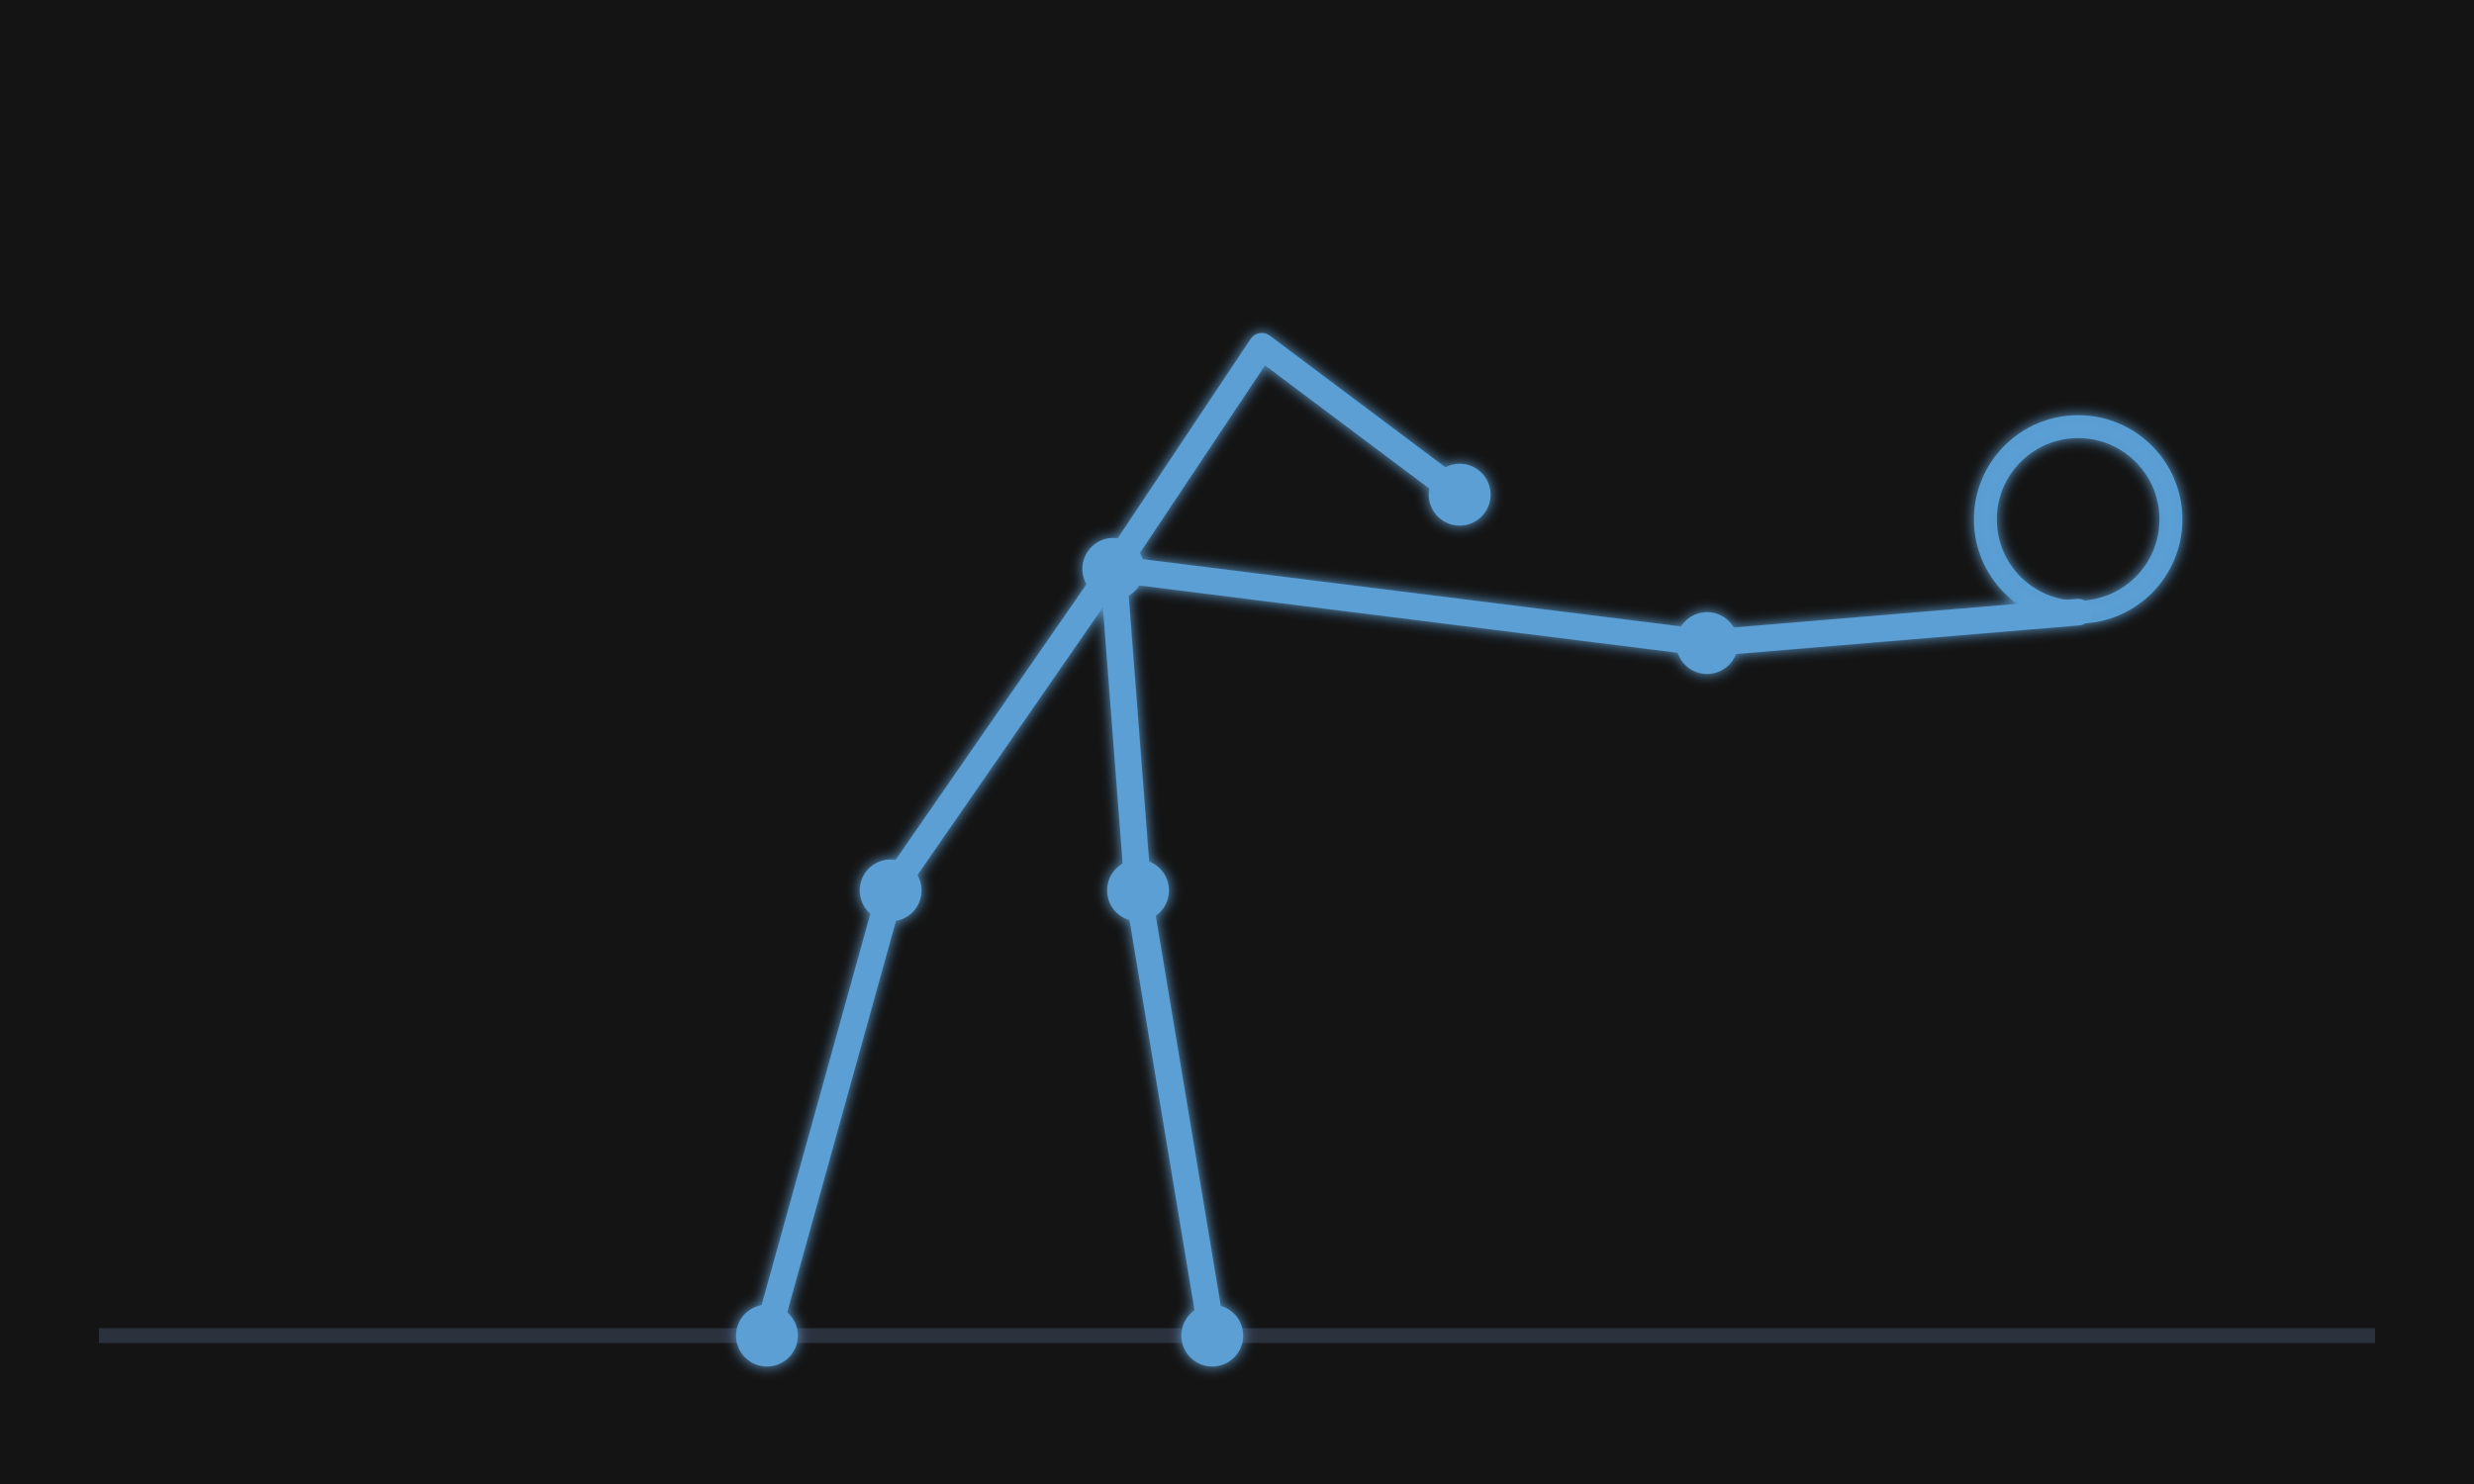
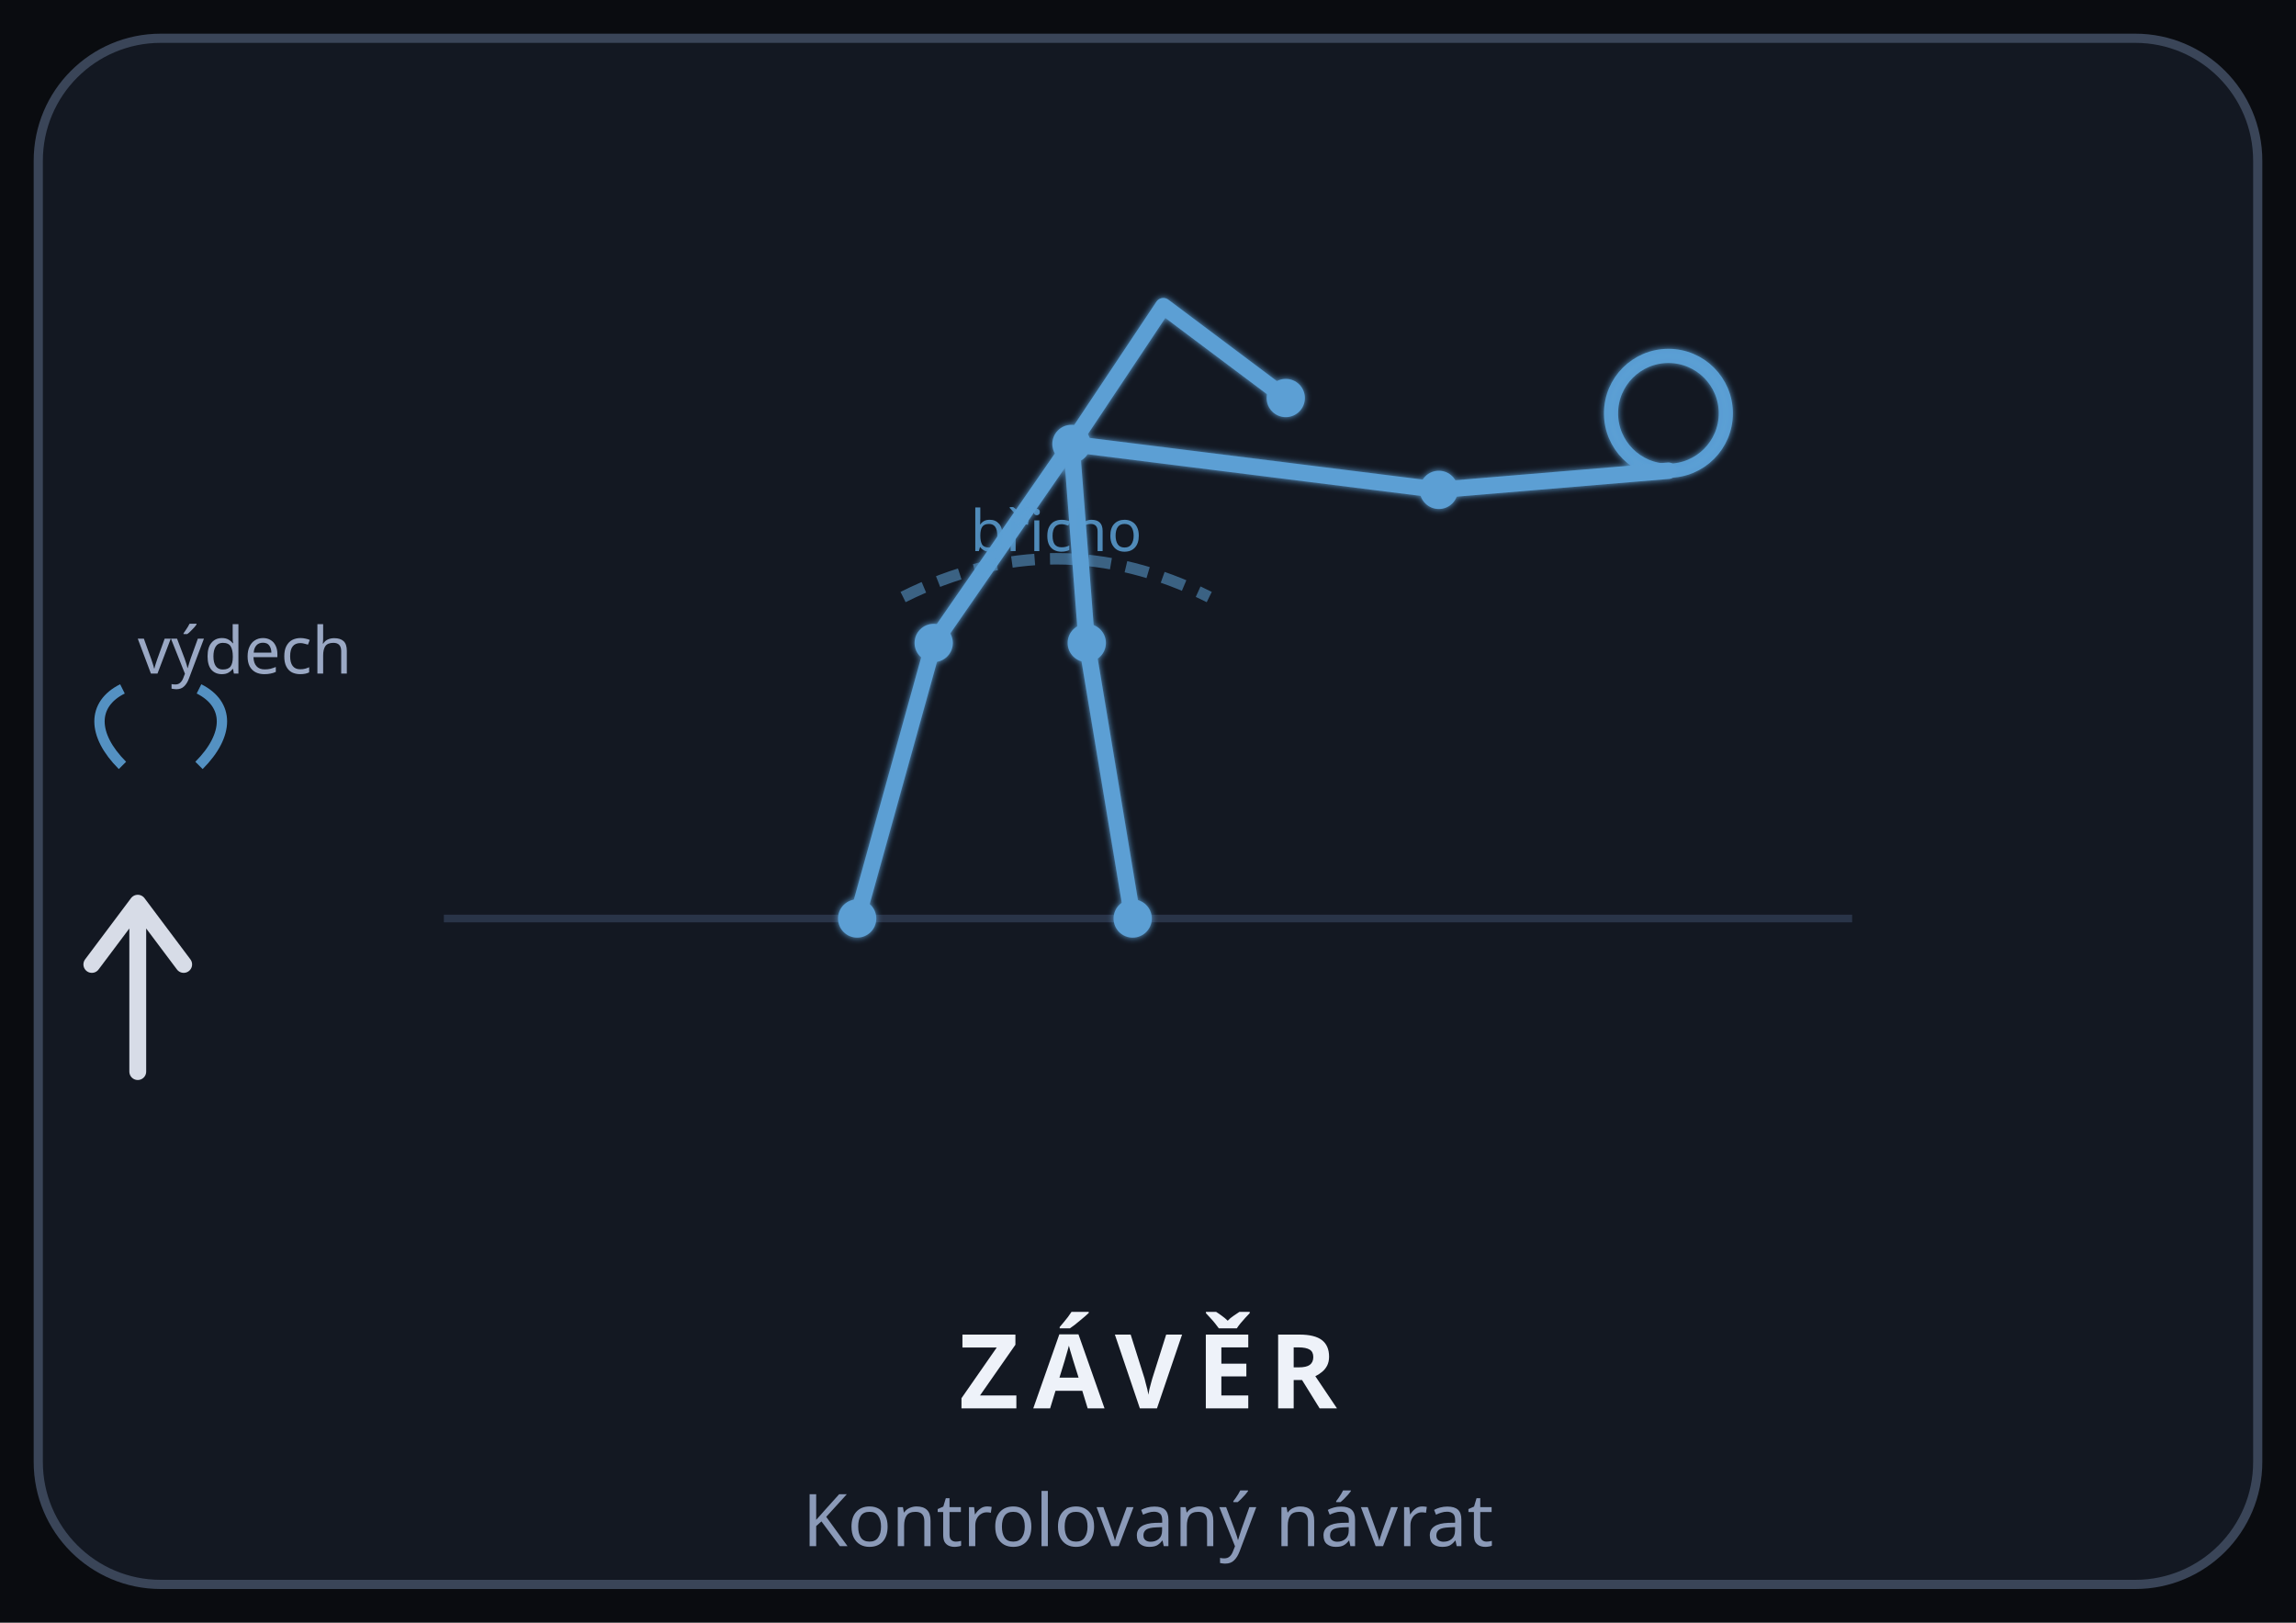
- <svg xmlns="http://www.w3.org/2000/svg" viewBox="0 0 200 120" fill="none" aria-hidden="true">
+ <svg xmlns="http://www.w3.org/2000/svg" viewBox="0 0 300 212" fill="none" aria-hidden="true">
  <defs>
-     <filter id="sfGlow" x="-35%" y="-35%" width="170%" height="170%">
-       <feGaussianBlur stdDeviation="0.5" result="b" />
+     <filter id="sfGlow" x="-40%" y="-40%" width="180%" height="180%">
+       <feGaussianBlur stdDeviation="0.45" result="b" />
      <feMerge>
        <feMergeNode in="b" />
        <feMergeNode in="SourceGraphic" />
      </feMerge>
    </filter>
  </defs>
-   <rect width="200" height="120" fill="#141414" />
-   <line x1="8" y1="108" x2="192" y2="108" stroke="#4a5570" stroke-width="1.2" opacity="0.45" />
-   <g filter="url(#sfGlow)">
-     <circle cx="168" cy="42" r="7.5" stroke="#5b9fd4" stroke-width="1.85" fill="none" opacity="0.98" />
-     <path d="M168 49.5 L138 52 L90 46" stroke="#5b9fd4" stroke-width="2.15" stroke-linecap="round" stroke-linejoin="round" />
-     <path d="M90 46 L72 72 L62 108" stroke="#5b9fd4" stroke-width="2.15" stroke-linecap="round" stroke-linejoin="round" />
-     <path d="M90 46 L92 72 L98 108" stroke="#5b9fd4" stroke-width="2.15" stroke-linecap="round" stroke-linejoin="round" />
-     <path d="M90 46 L102 28 L118 40" stroke="#5b9fd4" stroke-width="2.15" stroke-linecap="round" stroke-linejoin="round" />
-     <circle cx="118" cy="40" r="2.5" fill="#5b9fd4" />
-     <circle cx="138" cy="52" r="2.5" fill="#5b9fd4" />
-     <circle cx="90" cy="46" r="2.5" fill="#5b9fd4" />
-     <circle cx="72" cy="72" r="2.5" fill="#5b9fd4" />
-     <circle cx="92" cy="72" r="2.5" fill="#5b9fd4" />
-     <circle cx="62" cy="108" r="2.5" fill="#5b9fd4" />
-     <circle cx="98" cy="108" r="2.5" fill="#5b9fd4" />
+   <rect width="300" height="212" fill="#0a0c10" />
+   <rect x="5" y="5" width="290" height="202" rx="16" ry="16" fill="#131822" stroke="#3a4558" stroke-width="1.2" />
+   <g transform="translate(50,12)">
+     <line x1="8" y1="108" x2="192" y2="108" stroke="#4a5f82" stroke-width="1" opacity="0.4" />
+     <g filter="url(#sfGlow)">
+       <circle cx="168" cy="42" r="7.5" stroke="#5b9fd4" stroke-width="1.85" fill="none" opacity="0.98" />
+       <path d="M168 49.5 L138 52 L90 46" stroke="#5b9fd4" stroke-width="2.15" stroke-linecap="round" stroke-linejoin="round" />
+       <path d="M90 46 L72 72 L62 108" stroke="#5b9fd4" stroke-width="2.15" stroke-linecap="round" stroke-linejoin="round" />
+       <path d="M90 46 L92 72 L98 108" stroke="#5b9fd4" stroke-width="2.15" stroke-linecap="round" stroke-linejoin="round" />
+       <path d="M90 46 L102 28 L118 40" stroke="#5b9fd4" stroke-width="2.15" stroke-linecap="round" stroke-linejoin="round" />
+       <circle cx="118" cy="40" r="2.5" fill="#5b9fd4" />
+       <circle cx="138" cy="52" r="2.5" fill="#5b9fd4" />
+       <circle cx="90" cy="46" r="2.5" fill="#5b9fd4" />
+       <circle cx="72" cy="72" r="2.5" fill="#5b9fd4" />
+       <circle cx="92" cy="72" r="2.5" fill="#5b9fd4" />
+       <circle cx="62" cy="108" r="2.5" fill="#5b9fd4" />
+       <circle cx="98" cy="108" r="2.5" fill="#5b9fd4" />
+     </g>
  </g>
+   <g transform="translate(18,118)" stroke="#e8edf7" stroke-width="2.2" stroke-linecap="round" stroke-linejoin="round" fill="none" opacity="0.92">
+     <path d="M0 22 L0 0 M-6 8 L0 0 L6 8" />
+   </g>
+   <g transform="translate(14,92)" stroke="#5b9fd4" fill="none" stroke-width="1.35" opacity="0.9">
+     <path d="M2 8 C-2 4 -2 0 2 -2" />
+     <path d="M12 8 C16 4 16 0 12 -2" />
+   </g>
+   <text x="18" y="88" fill="#9aa8c4" font-family="Segoe UI,system-ui,sans-serif" font-size="8.5">výdech</text>
+   <path d="M118 78 Q138 68 158 78" stroke="#5b9fd4" fill="none" stroke-width="1.5" opacity="0.55" stroke-dasharray="3 2" />
+   <text x="138" y="72" text-anchor="middle" fill="#5b9fd4" font-family="Segoe UI,system-ui,sans-serif" font-size="7.5" opacity="0.85">břicho</text>
+   <text x="150" y="184" text-anchor="middle" fill="#eef2f9" font-family="Segoe UI,system-ui,sans-serif" font-size="13.5" font-weight="700" letter-spacing="0.14em">ZÁVĚR</text>
+   <text x="150" y="202" text-anchor="middle" fill="#8b9ab8" font-family="Segoe UI,system-ui,sans-serif" font-size="9.5">Kontrolovaný návrat</text>
</svg>
